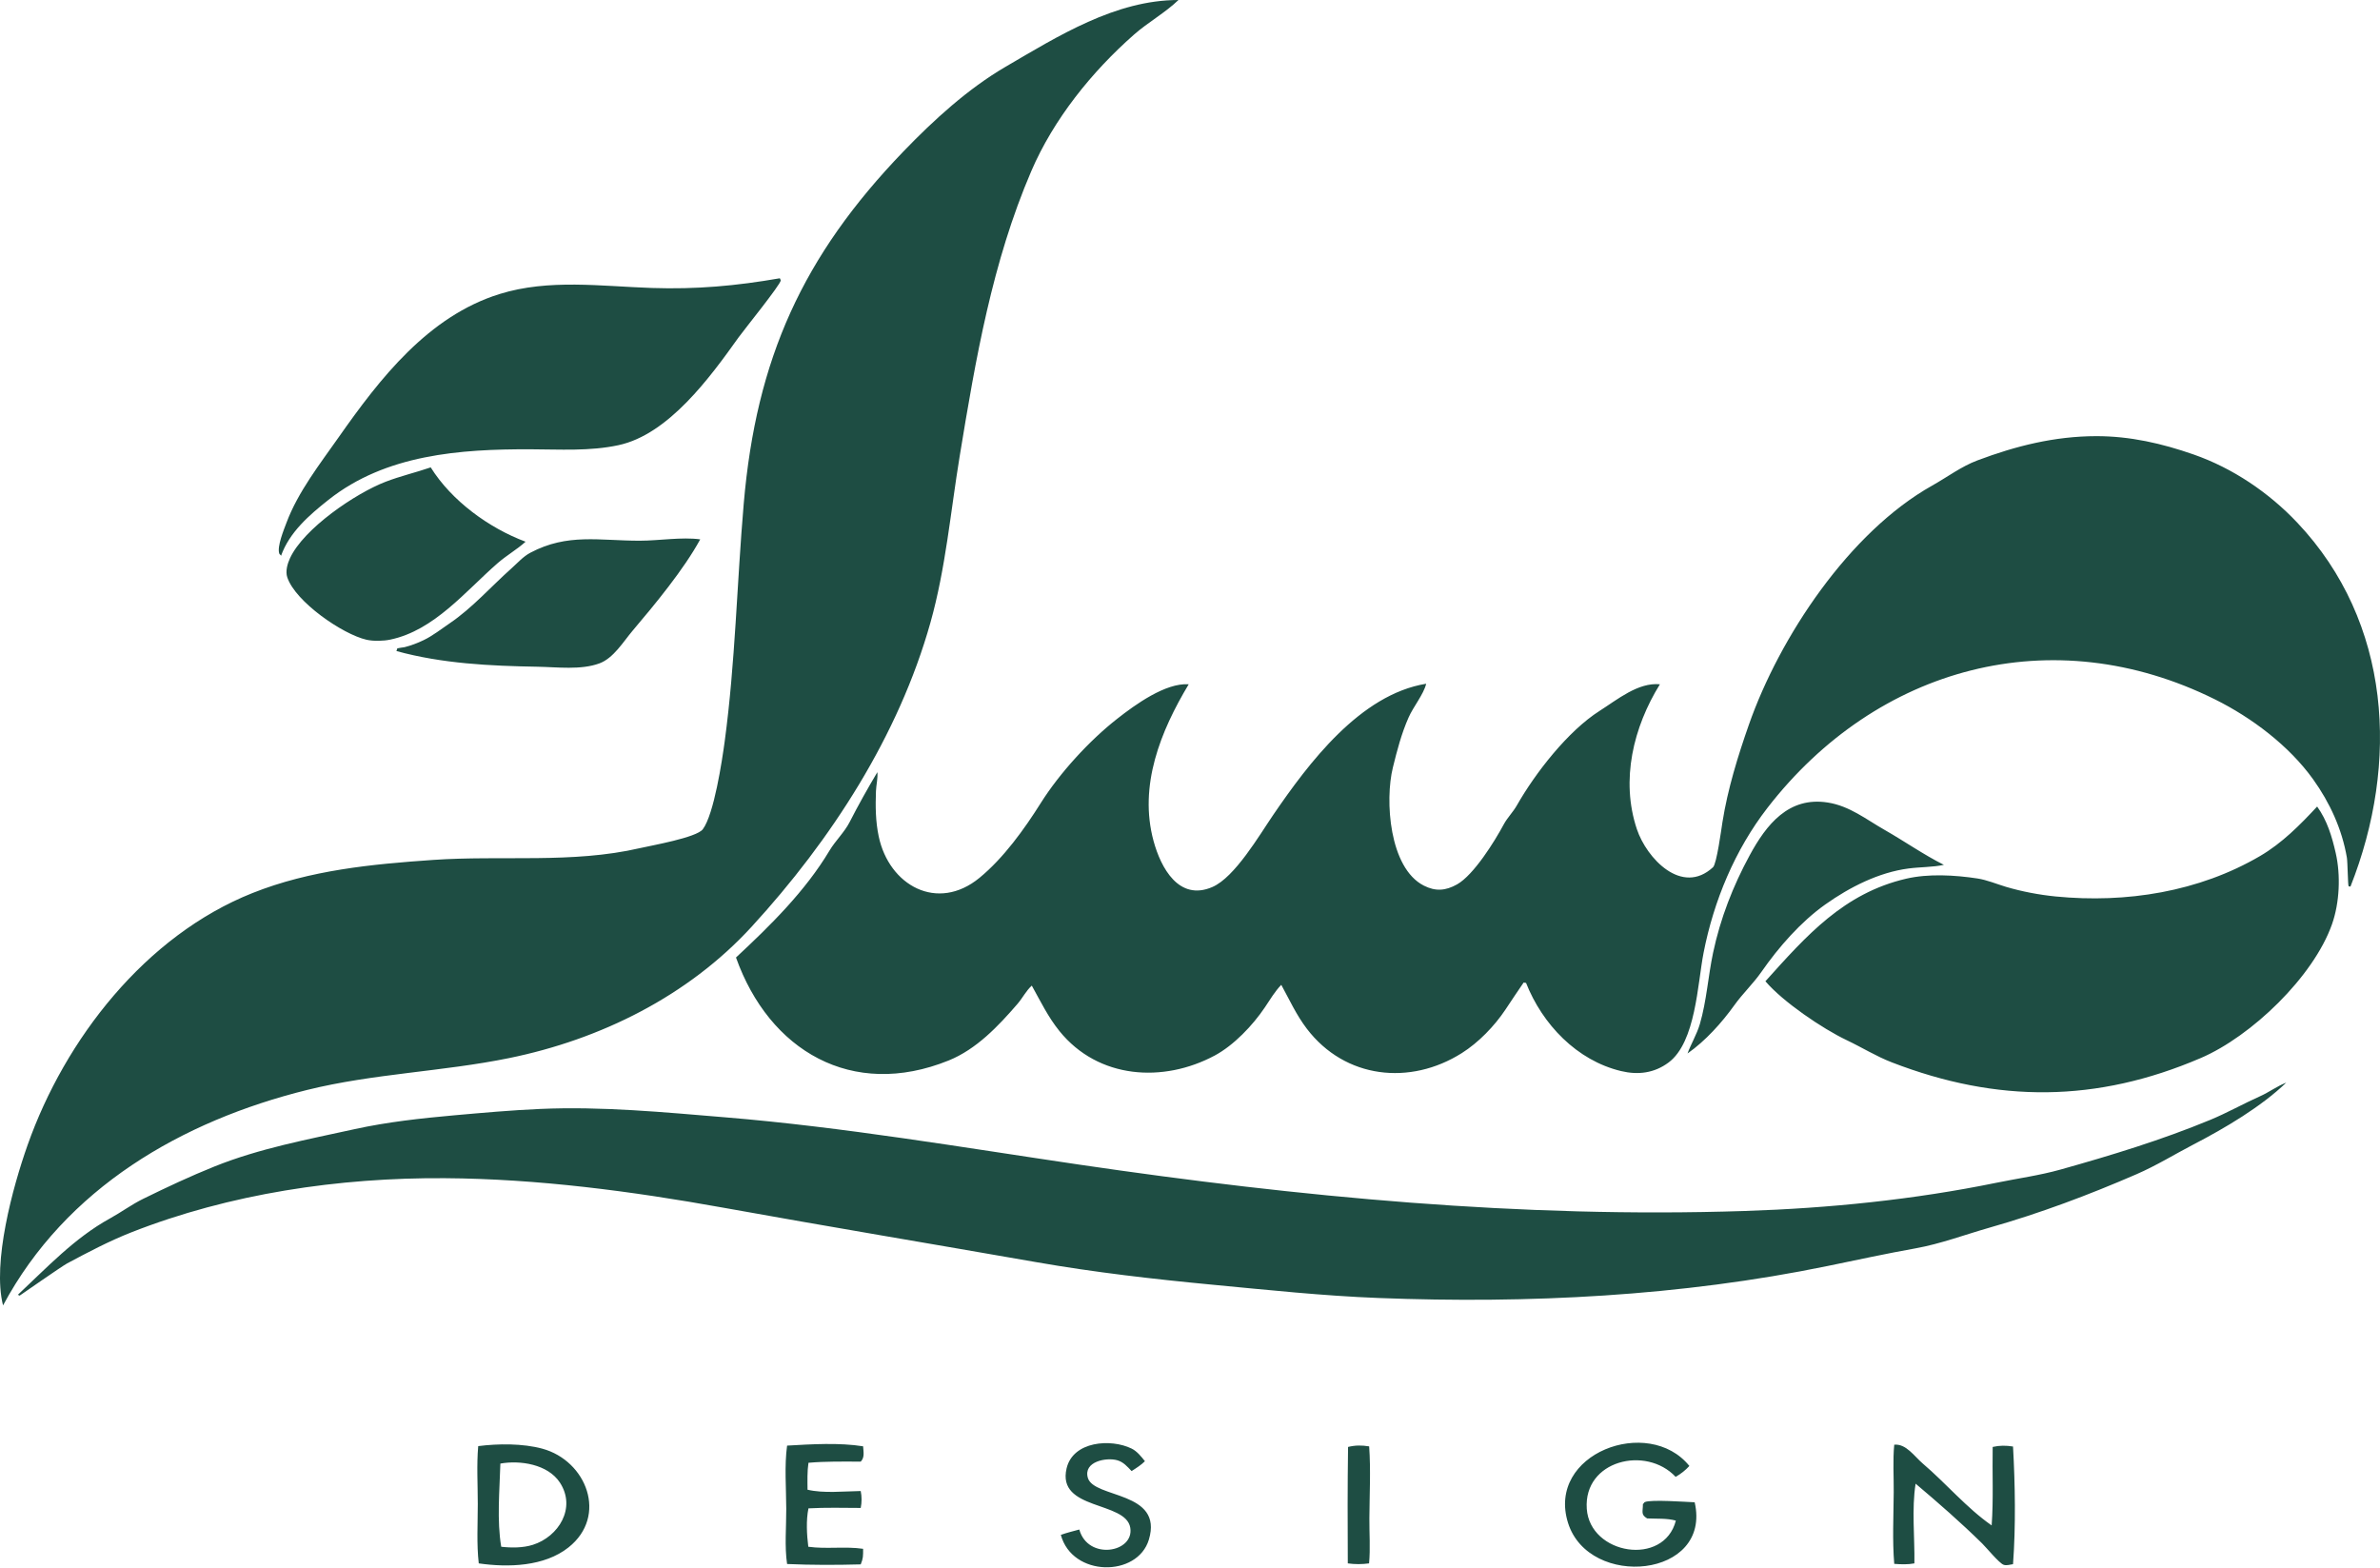
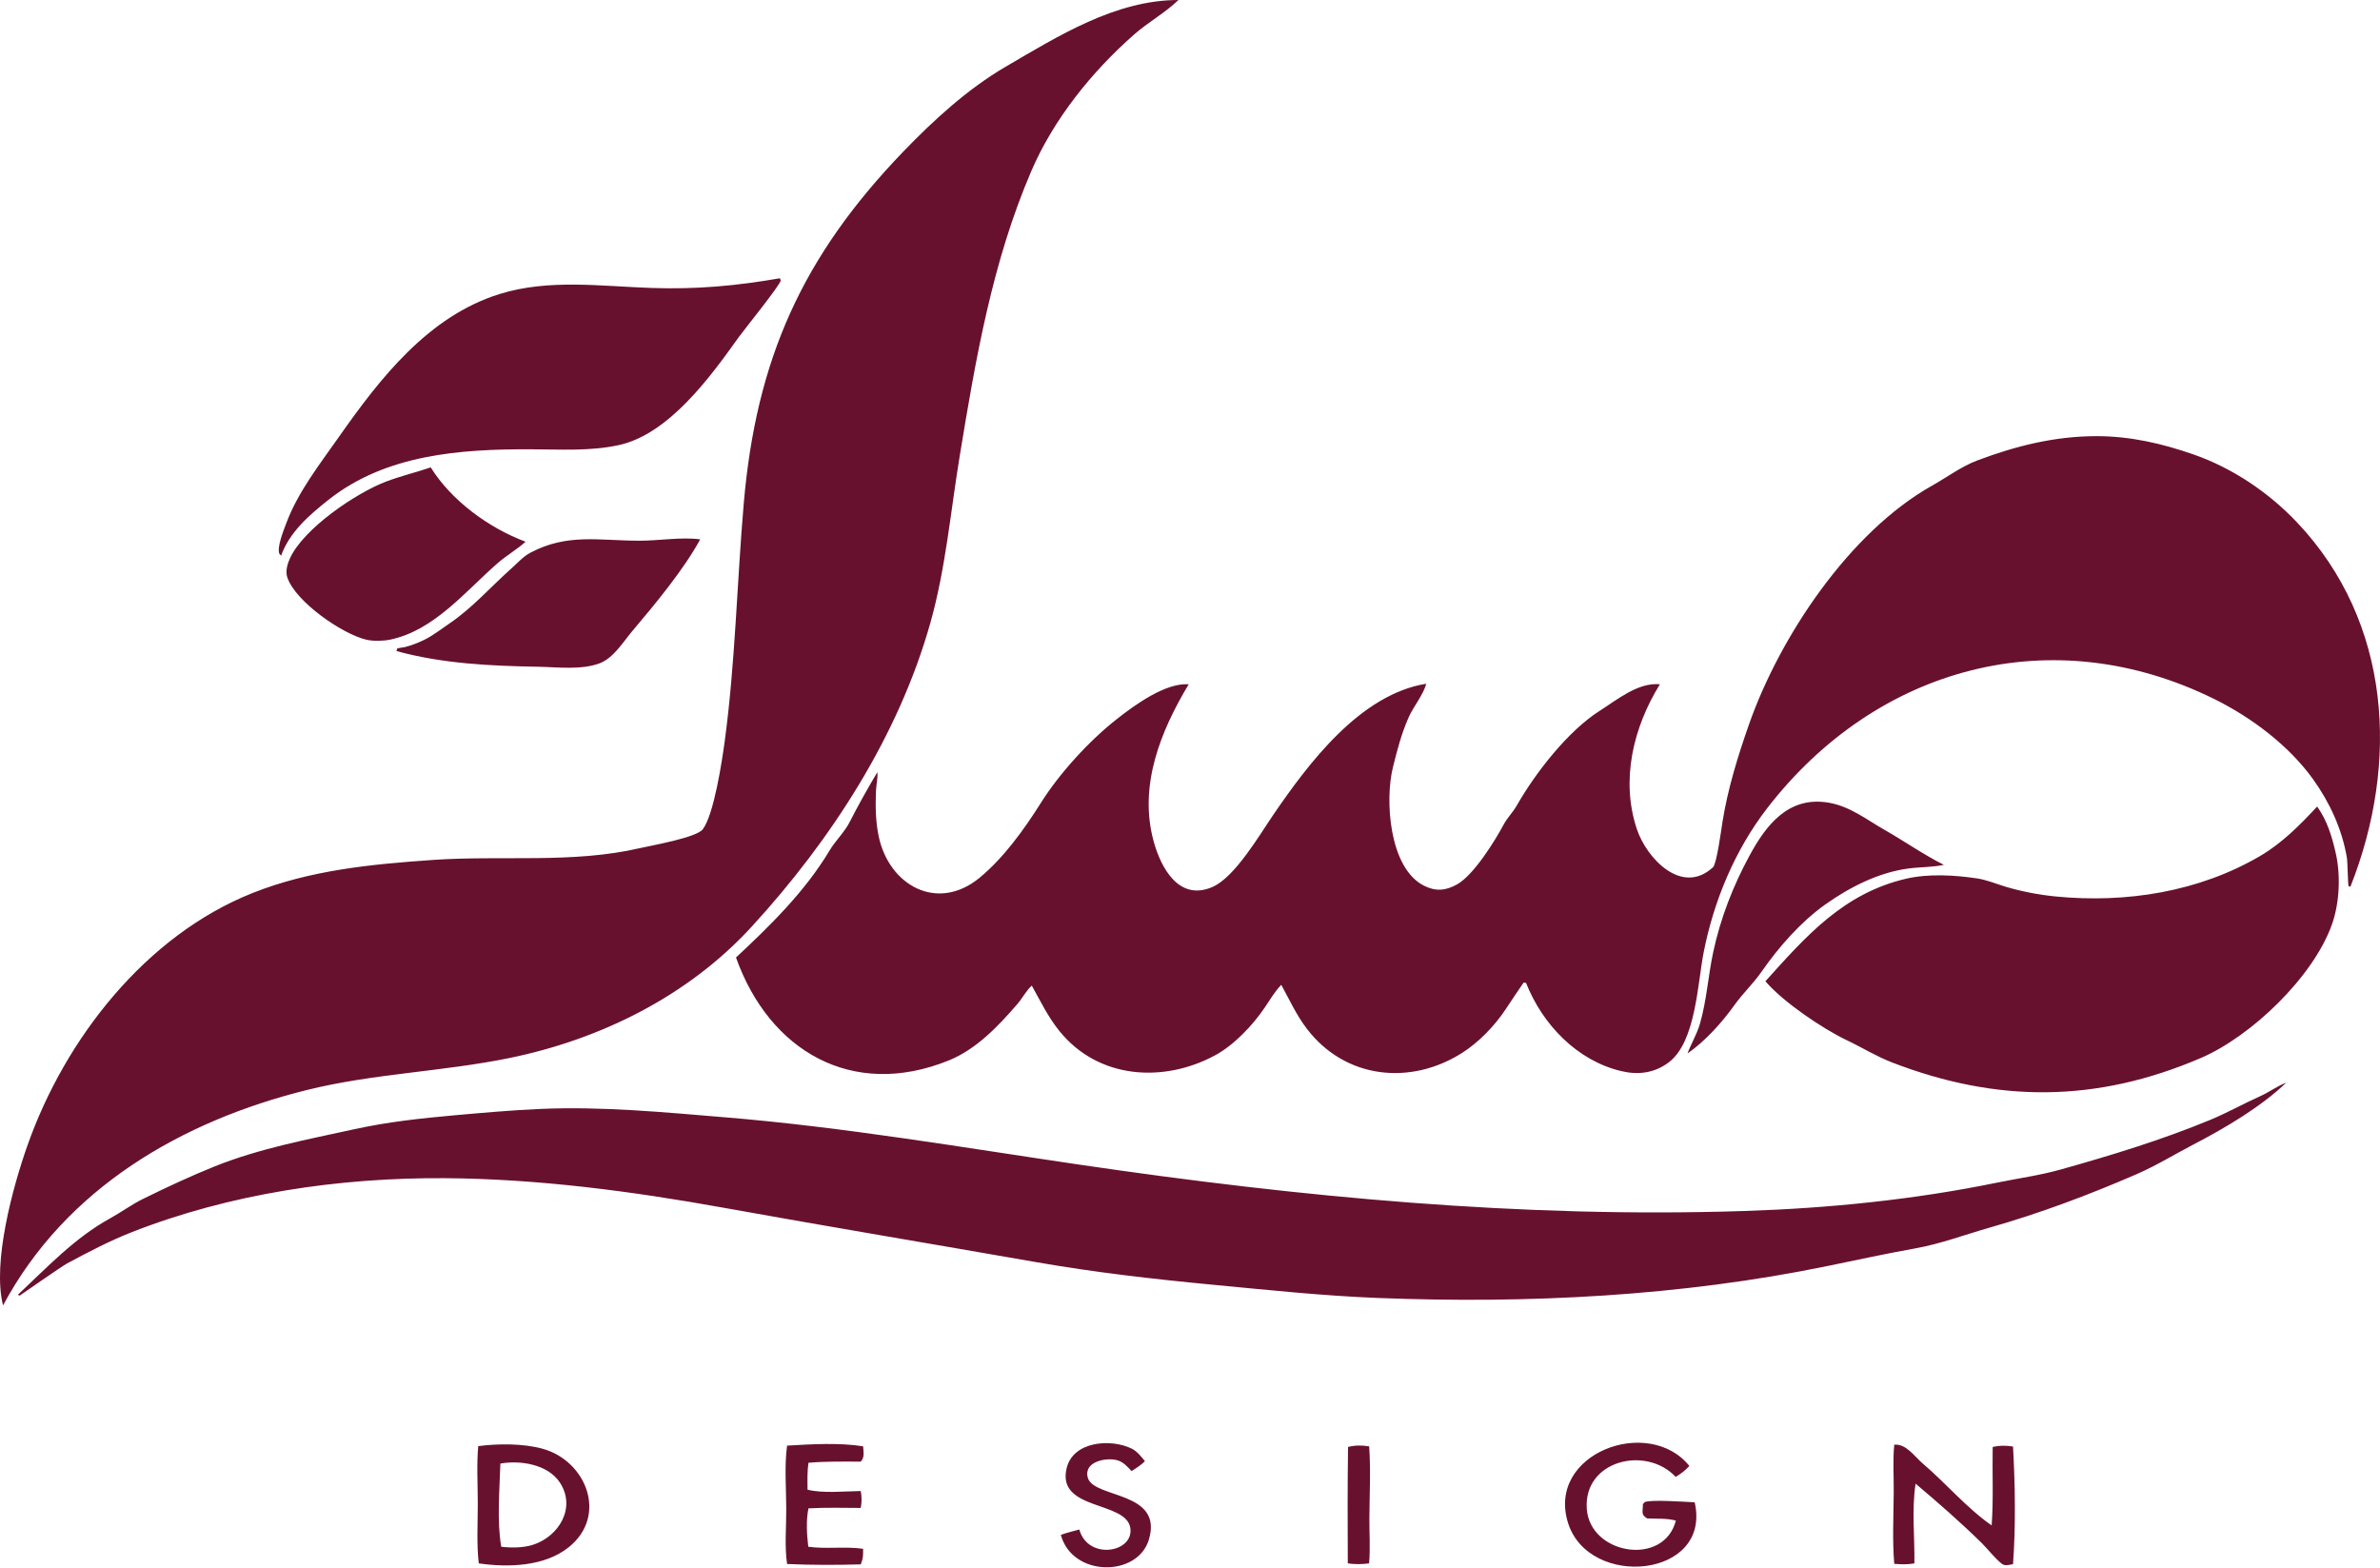
<svg xmlns="http://www.w3.org/2000/svg" version="1.1" width="100mm" height="65.851mm" viewBox="0 0 100 65.851" role="img">
-   <path id="misk06-engrave" fill="#1E4D43" fill-rule="nonzero" stroke="none" d="M98.757,37.255 C98.749,37.23 98.695,37.257 98.681,37.235 C98.649,37.188 98.64,36.222 98.609,36.037 C98.406,34.842 97.893,33.723 97.19,32.743 C96.173,31.326 94.609,30.151 93.067,29.385 C86.237,25.994 78.865,28.002 74.264,33.941 C72.898,35.705 72.005,37.85 71.579,40.031 C71.325,41.324 71.254,43.79 70.106,44.643 C69.511,45.086 68.83,45.174 68.11,45.001 C66.256,44.556 64.807,43.041 64.117,41.291 C64.09,41.311 64.049,41.275 64.017,41.284 C64.005,41.288 63.322,42.317 63.249,42.426 C62.789,43.114 62.123,43.803 61.421,44.246 C59.249,45.618 56.517,45.328 54.911,43.225 C54.466,42.642 54.181,42.008 53.835,41.378 C53.571,41.648 53.358,42.008 53.144,42.327 C52.638,43.079 51.844,43.917 51.04,44.348 C48.878,45.506 46.15,45.34 44.518,43.325 C44.038,42.732 43.719,42.069 43.353,41.411 C43.115,41.624 42.965,41.931 42.754,42.176 C41.949,43.11 41.026,44.085 39.859,44.557 C35.798,46.198 32.318,44.145 30.924,40.23 C32.365,38.889 33.836,37.441 34.853,35.738 C35.101,35.323 35.478,34.972 35.699,34.54 C36.059,33.835 36.461,33.118 36.864,32.443 C36.89,32.707 36.815,32.97 36.805,33.242 C36.781,33.883 36.788,34.513 36.92,35.139 C37.354,37.205 39.386,38.337 41.157,36.881 C42.168,36.049 43.037,34.841 43.729,33.741 C44.525,32.477 45.771,31.115 46.947,30.195 C47.697,29.607 48.974,28.681 49.946,28.75 C48.767,30.713 47.834,33.007 48.47,35.339 C48.775,36.458 49.531,37.878 50.94,37.268 C51.887,36.857 52.913,35.092 53.495,34.241 C54.984,32.063 57.147,29.178 59.924,28.727 C59.817,29.173 59.385,29.688 59.183,30.148 C58.883,30.827 58.703,31.523 58.525,32.244 C58.183,33.621 58.368,36.468 59.824,37.209 C60.319,37.461 60.741,37.427 61.222,37.157 C61.925,36.76 62.803,35.346 63.181,34.64 C63.333,34.356 63.573,34.121 63.732,33.841 C64.507,32.48 65.878,30.714 67.211,29.867 C67.958,29.393 68.829,28.662 69.744,28.75 C68.63,30.548 68.084,32.772 68.777,34.84 C69.186,36.061 70.667,37.646 71.976,36.437 C72.13,36.294 72.325,34.84 72.372,34.54 C72.592,33.152 73.02,31.769 73.483,30.447 C74.772,26.767 77.701,22.355 81.187,20.4 C81.816,20.047 82.41,19.597 83.084,19.344 C84.697,18.737 86.328,18.328 88.075,18.325 C89.497,18.323 90.841,18.632 92.168,19.095 C93.809,19.667 95.331,20.695 96.527,21.962 C100.477,26.148 100.816,32.053 98.757,37.255 Z     M49.515,0 C48.966,0.532 48.236,0.936 47.645,1.456 C45.867,3.021 44.268,5.011 43.332,7.188 C41.691,11.008 40.995,15.072 40.323,19.167 C39.94,21.501 39.735,23.877 39.095,26.155 C37.759,30.909 34.928,35.288 31.586,38.932 C28.905,41.857 25.226,43.673 21.391,44.456 C18.589,45.028 15.684,45.106 12.906,45.794 C7.639,47.098 2.767,49.916 0.128,54.847 C-0.329,53.042 0.536,49.873 1.157,48.116 C2.73,43.659 6.113,39.31 10.61,37.521 C13.034,36.557 15.603,36.31 18.197,36.13 C21.072,35.93 24.048,36.291 26.881,35.636 C27.362,35.525 29.268,35.193 29.531,34.84 C30.001,34.206 30.338,31.973 30.45,31.146 C30.896,27.835 30.963,24.491 31.249,21.163 C31.773,15.069 33.731,10.753 37.962,6.36 C39.229,5.045 40.674,3.725 42.255,2.803 C44.458,1.518 46.865,0 49.515,0 Z     M96.061,45.487 C95.002,46.502 93.503,47.39 92.168,48.083 C91.369,48.499 90.6,48.975 89.772,49.334 C87.756,50.21 85.699,50.981 83.583,51.583 C82.56,51.875 81.536,52.261 80.488,52.449 C79.258,52.669 78.022,52.937 76.795,53.19 C70.626,54.46 64.221,54.78 57.928,54.536 C55.592,54.446 53.264,54.197 50.94,53.977 C48.477,53.743 45.987,53.458 43.553,53.032 C39.16,52.264 34.76,51.529 30.375,50.739 C26.543,50.049 22.6,49.528 18.696,49.502 C14.244,49.472 9.652,50.151 5.519,51.777 C4.589,52.143 3.705,52.609 2.823,53.081 C2.599,53.201 0.83,54.435 0.827,54.435 C0.798,54.435 0.773,54.397 0.745,54.406 C1.968,53.261 3.133,52.011 4.62,51.193 C5.091,50.934 5.536,50.604 6.018,50.368 C7.008,49.882 7.991,49.42 9.012,49.01 C10.911,48.247 12.911,47.879 14.902,47.441 C16.278,47.139 17.689,46.985 19.095,46.859 C20.293,46.753 21.485,46.646 22.689,46.593 C25.285,46.478 27.894,46.731 30.475,46.945 C35.461,47.357 40.407,48.205 45.349,48.932 C54.59,50.291 63.944,51.187 73.301,50.88 C76.842,50.765 80.416,50.404 83.883,49.694 C84.777,49.511 85.699,49.386 86.578,49.139 C88.709,48.541 90.818,47.9 92.867,47.052 C93.581,46.756 94.261,46.372 94.963,46.058 C95.341,45.889 95.682,45.631 96.061,45.487 Z     M74.177,41.228 C75.906,39.305 77.47,37.531 80.089,36.919 C81.027,36.7 82.136,36.765 83.084,36.909 C83.489,36.971 83.891,37.143 84.282,37.26 C84.947,37.458 85.685,37.598 86.378,37.666 C89.335,37.955 92.39,37.472 94.963,35.965 C95.886,35.424 96.638,34.663 97.359,33.887 C97.782,34.478 97.979,35.14 98.139,35.838 C98.352,36.771 98.303,37.926 97.983,38.833 C97.205,41.037 94.601,43.539 92.468,44.454 C88.101,46.328 83.929,46.352 79.49,44.636 C78.827,44.38 78.233,44.007 77.593,43.703 C76.571,43.218 74.906,42.086 74.177,41.228 Z     M32.771,11.691 C32.765,11.722 32.805,11.748 32.805,11.78 C32.805,11.95 31.249,13.873 31.033,14.175 C29.837,15.85 28.093,18.253 25.983,18.705 C24.774,18.964 23.519,18.881 22.289,18.877 C19.33,18.867 16.209,19.094 13.804,20.999 C12.997,21.637 12.16,22.362 11.808,23.353 C11.8,23.314 11.748,23.297 11.735,23.26 C11.631,22.968 11.931,22.246 12.037,21.962 C12.523,20.664 13.442,19.494 14.232,18.368 C15.97,15.891 17.997,13.285 20.992,12.353 C23.055,11.711 25.264,12.028 27.381,12.099 C29.264,12.162 30.926,12.012 32.771,11.691 Z     M18.097,19.637 C18.976,21.045 20.549,22.188 22.083,22.76 C21.746,23.069 21.284,23.335 20.912,23.659 C19.555,24.842 18.246,26.485 16.4,26.873 C16.106,26.935 15.695,26.945 15.401,26.879 C14.39,26.648 12.414,25.283 12.071,24.258 C11.987,24.007 12.075,23.691 12.182,23.459 C12.761,22.2 14.949,20.723 16.2,20.242 C16.825,20.001 17.467,19.854 18.097,19.637 Z     M29.421,22.661 C28.742,23.912 27.514,25.399 26.582,26.497 C26.191,26.958 25.781,27.653 25.184,27.873 C24.404,28.16 23.409,28.027 22.589,28.013 C20.589,27.979 18.579,27.883 16.652,27.353 C16.679,27.33 16.671,27.285 16.686,27.253 C16.698,27.227 16.963,27.2 16.999,27.191 C17.27,27.123 17.544,27.019 17.797,26.897 C18.185,26.712 18.539,26.428 18.895,26.188 C19.84,25.549 20.639,24.637 21.491,23.88 C21.75,23.649 21.977,23.385 22.289,23.22 C23.851,22.395 25.181,22.72 26.881,22.718 C27.704,22.717 28.634,22.555 29.421,22.661 Z     M81.676,36.337 C81.213,36.438 80.681,36.425 80.189,36.49 C78.935,36.654 77.719,37.274 76.695,38 C75.66,38.734 74.733,39.794 74.013,40.829 C73.672,41.32 73.225,41.741 72.877,42.227 C72.342,42.973 71.659,43.733 70.905,44.262 C71.036,43.89 71.297,43.456 71.423,43.025 C71.707,42.052 71.769,41.02 71.978,40.031 C72.285,38.585 72.814,37.228 73.515,35.938 C74.216,34.646 75.149,33.46 76.795,33.718 C77.714,33.862 78.409,34.427 79.191,34.872 C80.024,35.347 80.82,35.907 81.676,36.337 Z     M20.116,65.686 C20.022,64.866 20.075,64.017 20.075,63.19 C20.075,62.386 20.023,61.55 20.093,60.759 C20.929,60.652 21.963,60.642 22.789,60.867 C24.642,61.373 25.553,63.693 23.887,65.015 C22.866,65.825 21.345,65.863 20.116,65.686 Z     M83.683,64.091 C83.763,62.999 83.706,61.891 83.726,60.794 C84.014,60.727 84.283,60.729 84.581,60.776 C84.67,62.382 84.699,64.121 84.581,65.72 C84.459,65.733 84.312,65.791 84.182,65.743 C83.997,65.675 83.461,65.023 83.284,64.849 C82.399,63.978 81.431,63.133 80.488,62.337 C80.319,63.398 80.454,64.594 80.437,65.686 C80.168,65.737 79.881,65.73 79.59,65.706 C79.508,64.724 79.561,63.688 79.568,62.691 C79.573,62.03 79.527,61.352 79.59,60.699 C80.09,60.652 80.43,61.185 80.791,61.493 C81.766,62.324 82.636,63.362 83.683,64.091 Z     M70.982,61.593 C70.814,61.776 70.633,61.92 70.406,62.051 C69.155,60.722 66.534,61.361 66.671,63.39 C66.801,65.322 69.914,65.833 70.414,63.889 C70.045,63.784 69.605,63.816 69.208,63.797 C68.934,63.631 69.03,63.532 69.03,63.19 C69.066,63.18 69.074,63.126 69.108,63.111 C69.367,62.995 70.838,63.105 71.205,63.119 C71.934,66.302 66.767,66.783 65.885,63.989 C64.963,61.069 69.264,59.463 70.982,61.593 Z     M36.265,60.767 C36.281,61.01 36.335,61.237 36.165,61.411 C35.435,61.409 34.695,61.395 33.969,61.459 C33.914,61.821 33.927,62.215 33.93,62.591 C34.604,62.75 35.451,62.657 36.165,62.646 C36.213,62.886 36.212,63.116 36.165,63.357 C35.433,63.354 34.699,63.334 33.969,63.374 C33.864,63.875 33.899,64.477 33.962,64.987 C34.718,65.093 35.517,64.963 36.265,65.074 C36.265,65.373 36.272,65.467 36.165,65.728 C35.137,65.756 34.098,65.758 33.071,65.712 C32.961,64.977 33.039,64.149 33.036,63.39 C33.033,62.521 32.955,61.586 33.071,60.738 C34.092,60.678 35.267,60.608 36.265,60.767 Z     M48.106,61.393 C47.951,61.549 47.758,61.672 47.546,61.808 C47.37,61.623 47.203,61.427 46.947,61.354 C46.49,61.222 45.51,61.405 45.708,62.092 C45.96,62.965 48.89,62.634 48.272,64.688 C47.795,66.274 45.053,66.266 44.573,64.488 C44.823,64.398 45.101,64.331 45.349,64.263 C45.712,65.572 47.663,65.235 47.491,64.189 C47.304,63.054 44.395,63.473 44.815,61.693 C45.086,60.546 46.677,60.437 47.546,60.862 C47.772,60.972 47.955,61.201 48.106,61.393 Z     M21.024,61.493 C20.991,62.623 20.873,63.881 21.06,64.987 C21.48,65.036 21.973,65.038 22.389,64.906 C23.47,64.564 24.223,63.357 23.526,62.292 C23.018,61.515 21.843,61.345 21.024,61.493 Z     M57.528,60.77 C57.598,61.759 57.543,62.789 57.537,63.789 C57.532,64.419 57.582,65.061 57.524,65.686 C57.219,65.727 56.934,65.728 56.63,65.686 C56.62,64.058 56.618,62.424 56.641,60.794 C56.946,60.719 57.211,60.719 57.528,60.77 Z" />
+   <path id="misk06-engrave" fill="#68112F" fill-rule="nonzero" stroke="none" d="M98.757,37.255 C98.749,37.23 98.695,37.257 98.681,37.235 C98.649,37.188 98.64,36.222 98.609,36.037 C98.406,34.842 97.893,33.723 97.19,32.743 C96.173,31.326 94.609,30.151 93.067,29.385 C86.237,25.994 78.865,28.002 74.264,33.941 C72.898,35.705 72.005,37.85 71.579,40.031 C71.325,41.324 71.254,43.79 70.106,44.643 C69.511,45.086 68.83,45.174 68.11,45.001 C66.256,44.556 64.807,43.041 64.117,41.291 C64.09,41.311 64.049,41.275 64.017,41.284 C64.005,41.288 63.322,42.317 63.249,42.426 C62.789,43.114 62.123,43.803 61.421,44.246 C59.249,45.618 56.517,45.328 54.911,43.225 C54.466,42.642 54.181,42.008 53.835,41.378 C53.571,41.648 53.358,42.008 53.144,42.327 C52.638,43.079 51.844,43.917 51.04,44.348 C48.878,45.506 46.15,45.34 44.518,43.325 C44.038,42.732 43.719,42.069 43.353,41.411 C43.115,41.624 42.965,41.931 42.754,42.176 C41.949,43.11 41.026,44.085 39.859,44.557 C35.798,46.198 32.318,44.145 30.924,40.23 C32.365,38.889 33.836,37.441 34.853,35.738 C35.101,35.323 35.478,34.972 35.699,34.54 C36.059,33.835 36.461,33.118 36.864,32.443 C36.89,32.707 36.815,32.97 36.805,33.242 C36.781,33.883 36.788,34.513 36.92,35.139 C37.354,37.205 39.386,38.337 41.157,36.881 C42.168,36.049 43.037,34.841 43.729,33.741 C44.525,32.477 45.771,31.115 46.947,30.195 C47.697,29.607 48.974,28.681 49.946,28.75 C48.767,30.713 47.834,33.007 48.47,35.339 C48.775,36.458 49.531,37.878 50.94,37.268 C51.887,36.857 52.913,35.092 53.495,34.241 C54.984,32.063 57.147,29.178 59.924,28.727 C59.817,29.173 59.385,29.688 59.183,30.148 C58.883,30.827 58.703,31.523 58.525,32.244 C58.183,33.621 58.368,36.468 59.824,37.209 C60.319,37.461 60.741,37.427 61.222,37.157 C61.925,36.76 62.803,35.346 63.181,34.64 C63.333,34.356 63.573,34.121 63.732,33.841 C64.507,32.48 65.878,30.714 67.211,29.867 C67.958,29.393 68.829,28.662 69.744,28.75 C68.63,30.548 68.084,32.772 68.777,34.84 C69.186,36.061 70.667,37.646 71.976,36.437 C72.13,36.294 72.325,34.84 72.372,34.54 C72.592,33.152 73.02,31.769 73.483,30.447 C74.772,26.767 77.701,22.355 81.187,20.4 C81.816,20.047 82.41,19.597 83.084,19.344 C84.697,18.737 86.328,18.328 88.075,18.325 C89.497,18.323 90.841,18.632 92.168,19.095 C93.809,19.667 95.331,20.695 96.527,21.962 C100.477,26.148 100.816,32.053 98.757,37.255 Z     M49.515,0 C48.966,0.532 48.236,0.936 47.645,1.456 C45.867,3.021 44.268,5.011 43.332,7.188 C41.691,11.008 40.995,15.072 40.323,19.167 C39.94,21.501 39.735,23.877 39.095,26.155 C37.759,30.909 34.928,35.288 31.586,38.932 C28.905,41.857 25.226,43.673 21.391,44.456 C18.589,45.028 15.684,45.106 12.906,45.794 C7.639,47.098 2.767,49.916 0.128,54.847 C-0.329,53.042 0.536,49.873 1.157,48.116 C2.73,43.659 6.113,39.31 10.61,37.521 C13.034,36.557 15.603,36.31 18.197,36.13 C21.072,35.93 24.048,36.291 26.881,35.636 C27.362,35.525 29.268,35.193 29.531,34.84 C30.001,34.206 30.338,31.973 30.45,31.146 C30.896,27.835 30.963,24.491 31.249,21.163 C31.773,15.069 33.731,10.753 37.962,6.36 C39.229,5.045 40.674,3.725 42.255,2.803 C44.458,1.518 46.865,0 49.515,0 Z     M96.061,45.487 C95.002,46.502 93.503,47.39 92.168,48.083 C91.369,48.499 90.6,48.975 89.772,49.334 C87.756,50.21 85.699,50.981 83.583,51.583 C82.56,51.875 81.536,52.261 80.488,52.449 C79.258,52.669 78.022,52.937 76.795,53.19 C70.626,54.46 64.221,54.78 57.928,54.536 C55.592,54.446 53.264,54.197 50.94,53.977 C48.477,53.743 45.987,53.458 43.553,53.032 C39.16,52.264 34.76,51.529 30.375,50.739 C26.543,50.049 22.6,49.528 18.696,49.502 C14.244,49.472 9.652,50.151 5.519,51.777 C4.589,52.143 3.705,52.609 2.823,53.081 C2.599,53.201 0.83,54.435 0.827,54.435 C0.798,54.435 0.773,54.397 0.745,54.406 C1.968,53.261 3.133,52.011 4.62,51.193 C5.091,50.934 5.536,50.604 6.018,50.368 C7.008,49.882 7.991,49.42 9.012,49.01 C10.911,48.247 12.911,47.879 14.902,47.441 C16.278,47.139 17.689,46.985 19.095,46.859 C20.293,46.753 21.485,46.646 22.689,46.593 C25.285,46.478 27.894,46.731 30.475,46.945 C35.461,47.357 40.407,48.205 45.349,48.932 C54.59,50.291 63.944,51.187 73.301,50.88 C76.842,50.765 80.416,50.404 83.883,49.694 C84.777,49.511 85.699,49.386 86.578,49.139 C88.709,48.541 90.818,47.9 92.867,47.052 C93.581,46.756 94.261,46.372 94.963,46.058 C95.341,45.889 95.682,45.631 96.061,45.487 Z     M74.177,41.228 C75.906,39.305 77.47,37.531 80.089,36.919 C81.027,36.7 82.136,36.765 83.084,36.909 C83.489,36.971 83.891,37.143 84.282,37.26 C84.947,37.458 85.685,37.598 86.378,37.666 C89.335,37.955 92.39,37.472 94.963,35.965 C95.886,35.424 96.638,34.663 97.359,33.887 C97.782,34.478 97.979,35.14 98.139,35.838 C98.352,36.771 98.303,37.926 97.983,38.833 C97.205,41.037 94.601,43.539 92.468,44.454 C88.101,46.328 83.929,46.352 79.49,44.636 C78.827,44.38 78.233,44.007 77.593,43.703 C76.571,43.218 74.906,42.086 74.177,41.228 Z     M32.771,11.691 C32.765,11.722 32.805,11.748 32.805,11.78 C32.805,11.95 31.249,13.873 31.033,14.175 C29.837,15.85 28.093,18.253 25.983,18.705 C24.774,18.964 23.519,18.881 22.289,18.877 C19.33,18.867 16.209,19.094 13.804,20.999 C12.997,21.637 12.16,22.362 11.808,23.353 C11.8,23.314 11.748,23.297 11.735,23.26 C11.631,22.968 11.931,22.246 12.037,21.962 C12.523,20.664 13.442,19.494 14.232,18.368 C15.97,15.891 17.997,13.285 20.992,12.353 C23.055,11.711 25.264,12.028 27.381,12.099 C29.264,12.162 30.926,12.012 32.771,11.691 Z     M18.097,19.637 C18.976,21.045 20.549,22.188 22.083,22.76 C21.746,23.069 21.284,23.335 20.912,23.659 C19.555,24.842 18.246,26.485 16.4,26.873 C16.106,26.935 15.695,26.945 15.401,26.879 C14.39,26.648 12.414,25.283 12.071,24.258 C11.987,24.007 12.075,23.691 12.182,23.459 C12.761,22.2 14.949,20.723 16.2,20.242 C16.825,20.001 17.467,19.854 18.097,19.637 Z     M29.421,22.661 C28.742,23.912 27.514,25.399 26.582,26.497 C26.191,26.958 25.781,27.653 25.184,27.873 C24.404,28.16 23.409,28.027 22.589,28.013 C20.589,27.979 18.579,27.883 16.652,27.353 C16.679,27.33 16.671,27.285 16.686,27.253 C16.698,27.227 16.963,27.2 16.999,27.191 C17.27,27.123 17.544,27.019 17.797,26.897 C18.185,26.712 18.539,26.428 18.895,26.188 C19.84,25.549 20.639,24.637 21.491,23.88 C21.75,23.649 21.977,23.385 22.289,23.22 C23.851,22.395 25.181,22.72 26.881,22.718 C27.704,22.717 28.634,22.555 29.421,22.661 Z     M81.676,36.337 C81.213,36.438 80.681,36.425 80.189,36.49 C78.935,36.654 77.719,37.274 76.695,38 C75.66,38.734 74.733,39.794 74.013,40.829 C73.672,41.32 73.225,41.741 72.877,42.227 C72.342,42.973 71.659,43.733 70.905,44.262 C71.036,43.89 71.297,43.456 71.423,43.025 C71.707,42.052 71.769,41.02 71.978,40.031 C72.285,38.585 72.814,37.228 73.515,35.938 C74.216,34.646 75.149,33.46 76.795,33.718 C77.714,33.862 78.409,34.427 79.191,34.872 C80.024,35.347 80.82,35.907 81.676,36.337 Z     M20.116,65.686 C20.022,64.866 20.075,64.017 20.075,63.19 C20.075,62.386 20.023,61.55 20.093,60.759 C20.929,60.652 21.963,60.642 22.789,60.867 C24.642,61.373 25.553,63.693 23.887,65.015 C22.866,65.825 21.345,65.863 20.116,65.686 Z     M83.683,64.091 C83.763,62.999 83.706,61.891 83.726,60.794 C84.014,60.727 84.283,60.729 84.581,60.776 C84.67,62.382 84.699,64.121 84.581,65.72 C84.459,65.733 84.312,65.791 84.182,65.743 C83.997,65.675 83.461,65.023 83.284,64.849 C82.399,63.978 81.431,63.133 80.488,62.337 C80.319,63.398 80.454,64.594 80.437,65.686 C80.168,65.737 79.881,65.73 79.59,65.706 C79.508,64.724 79.561,63.688 79.568,62.691 C79.573,62.03 79.527,61.352 79.59,60.699 C80.09,60.652 80.43,61.185 80.791,61.493 C81.766,62.324 82.636,63.362 83.683,64.091 Z     M70.982,61.593 C70.814,61.776 70.633,61.92 70.406,62.051 C69.155,60.722 66.534,61.361 66.671,63.39 C66.801,65.322 69.914,65.833 70.414,63.889 C70.045,63.784 69.605,63.816 69.208,63.797 C68.934,63.631 69.03,63.532 69.03,63.19 C69.066,63.18 69.074,63.126 69.108,63.111 C69.367,62.995 70.838,63.105 71.205,63.119 C71.934,66.302 66.767,66.783 65.885,63.989 C64.963,61.069 69.264,59.463 70.982,61.593 Z     M36.265,60.767 C36.281,61.01 36.335,61.237 36.165,61.411 C35.435,61.409 34.695,61.395 33.969,61.459 C33.914,61.821 33.927,62.215 33.93,62.591 C34.604,62.75 35.451,62.657 36.165,62.646 C36.213,62.886 36.212,63.116 36.165,63.357 C35.433,63.354 34.699,63.334 33.969,63.374 C33.864,63.875 33.899,64.477 33.962,64.987 C34.718,65.093 35.517,64.963 36.265,65.074 C36.265,65.373 36.272,65.467 36.165,65.728 C35.137,65.756 34.098,65.758 33.071,65.712 C32.961,64.977 33.039,64.149 33.036,63.39 C33.033,62.521 32.955,61.586 33.071,60.738 C34.092,60.678 35.267,60.608 36.265,60.767 Z     M48.106,61.393 C47.951,61.549 47.758,61.672 47.546,61.808 C47.37,61.623 47.203,61.427 46.947,61.354 C46.49,61.222 45.51,61.405 45.708,62.092 C45.96,62.965 48.89,62.634 48.272,64.688 C47.795,66.274 45.053,66.266 44.573,64.488 C44.823,64.398 45.101,64.331 45.349,64.263 C45.712,65.572 47.663,65.235 47.491,64.189 C47.304,63.054 44.395,63.473 44.815,61.693 C45.086,60.546 46.677,60.437 47.546,60.862 C47.772,60.972 47.955,61.201 48.106,61.393 Z     M21.024,61.493 C20.991,62.623 20.873,63.881 21.06,64.987 C21.48,65.036 21.973,65.038 22.389,64.906 C23.47,64.564 24.223,63.357 23.526,62.292 C23.018,61.515 21.843,61.345 21.024,61.493 Z     M57.528,60.77 C57.598,61.759 57.543,62.789 57.537,63.789 C57.532,64.419 57.582,65.061 57.524,65.686 C57.219,65.727 56.934,65.728 56.63,65.686 C56.62,64.058 56.618,62.424 56.641,60.794 C56.946,60.719 57.211,60.719 57.528,60.77 Z" />
</svg>
